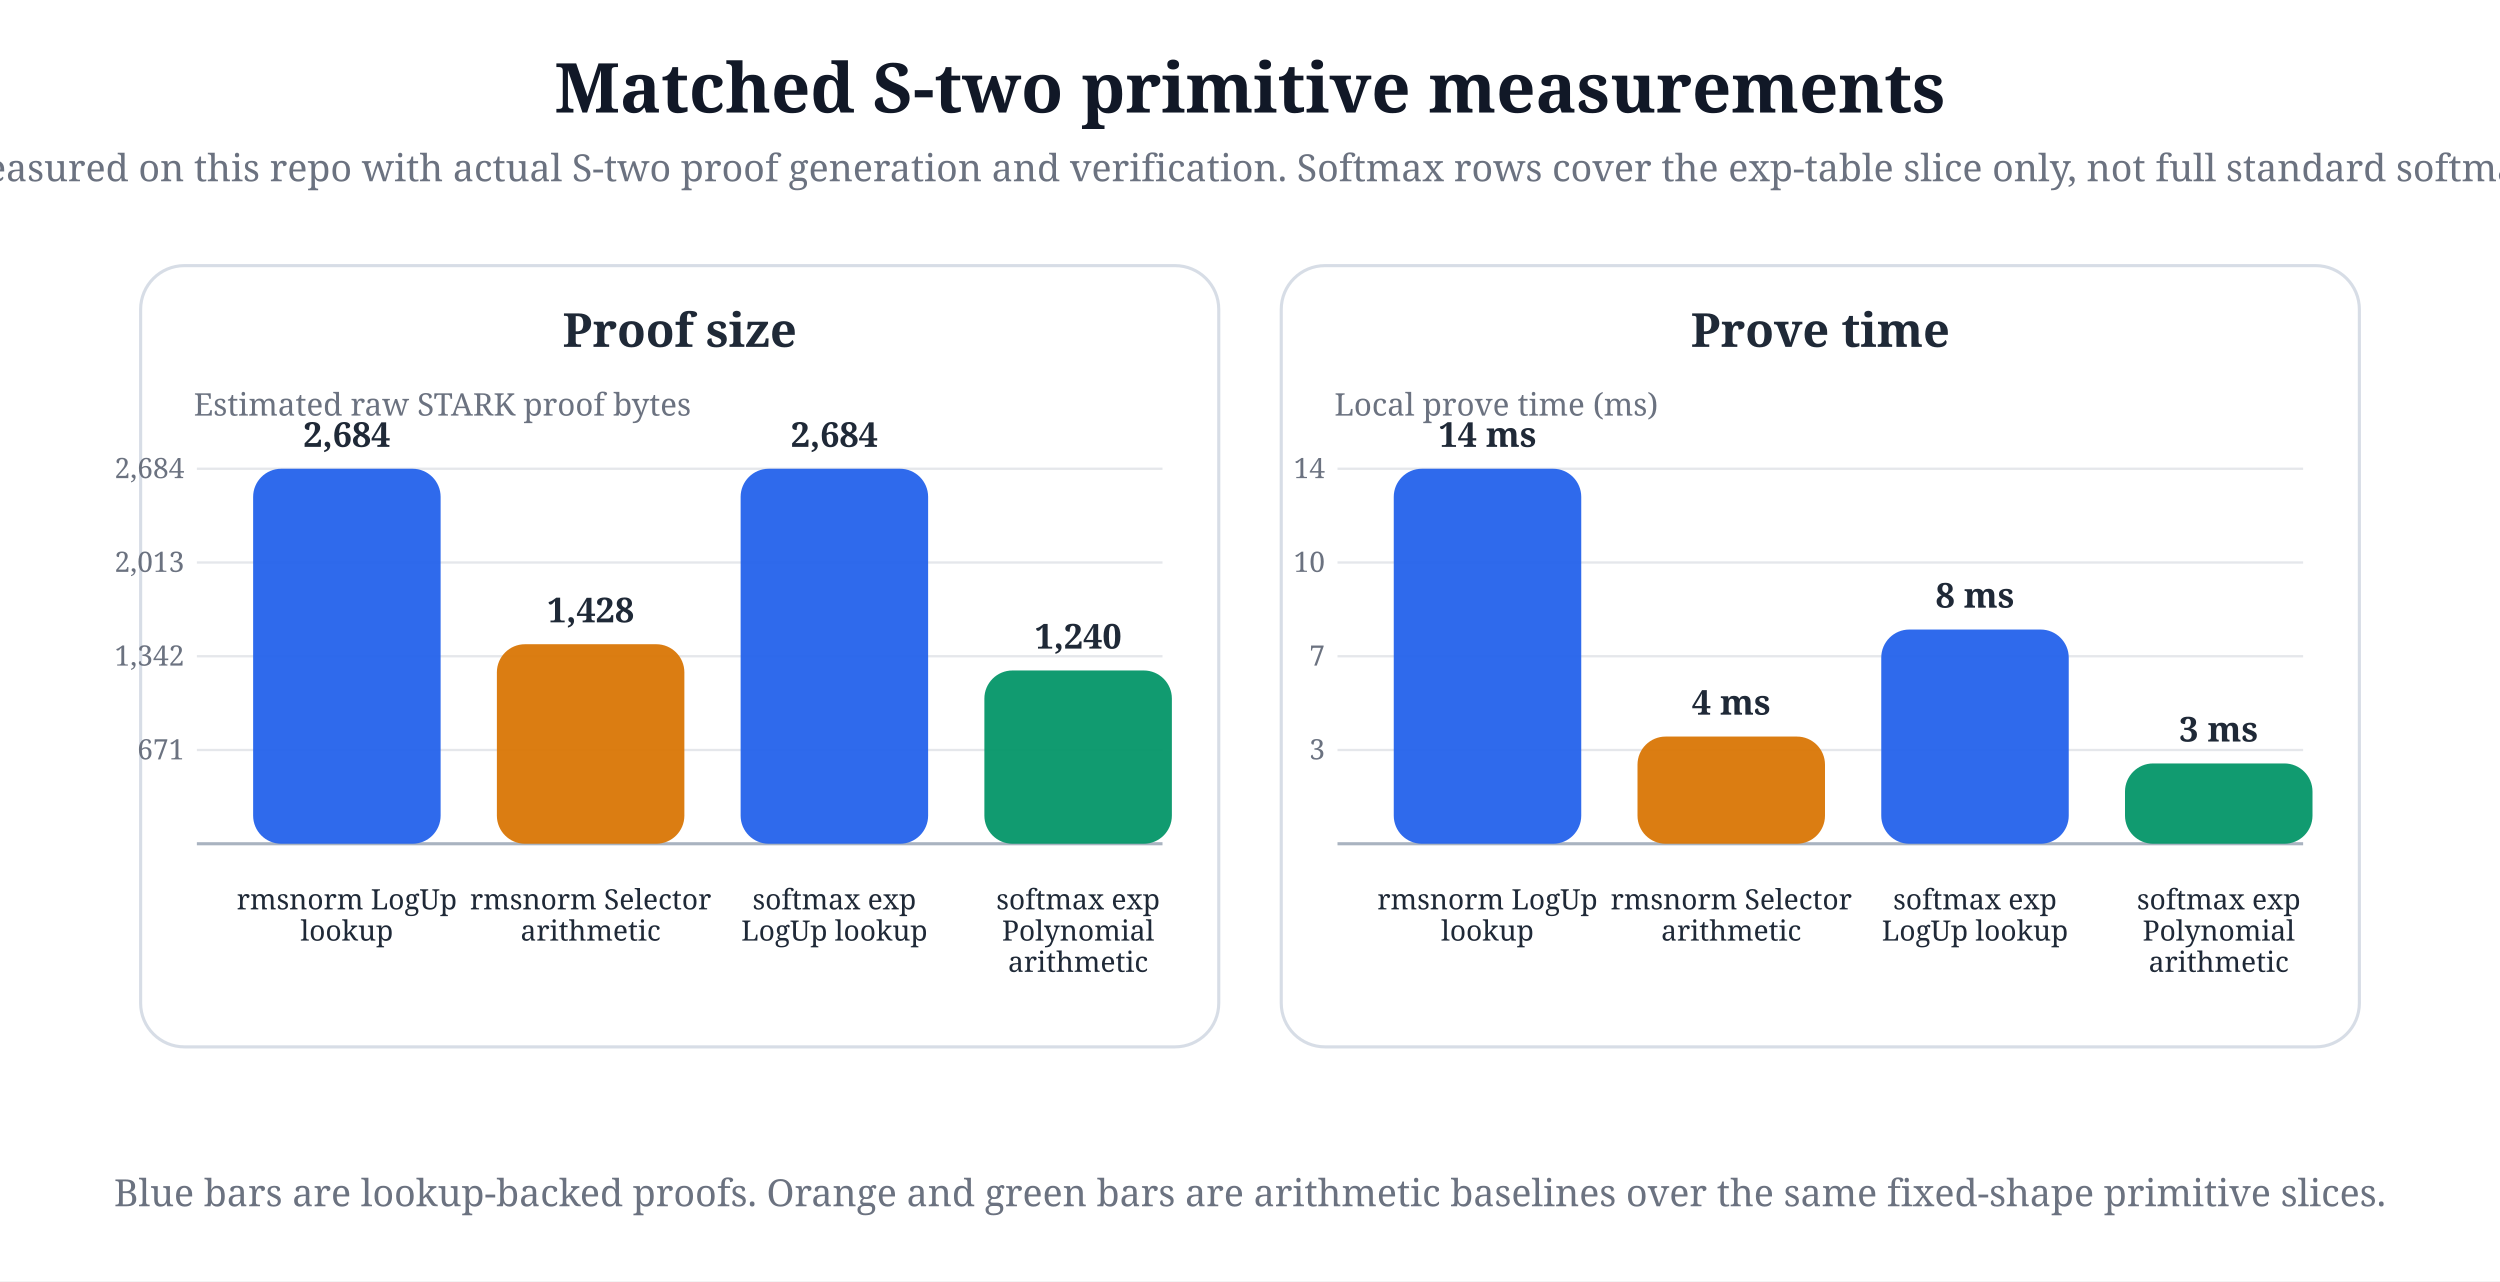
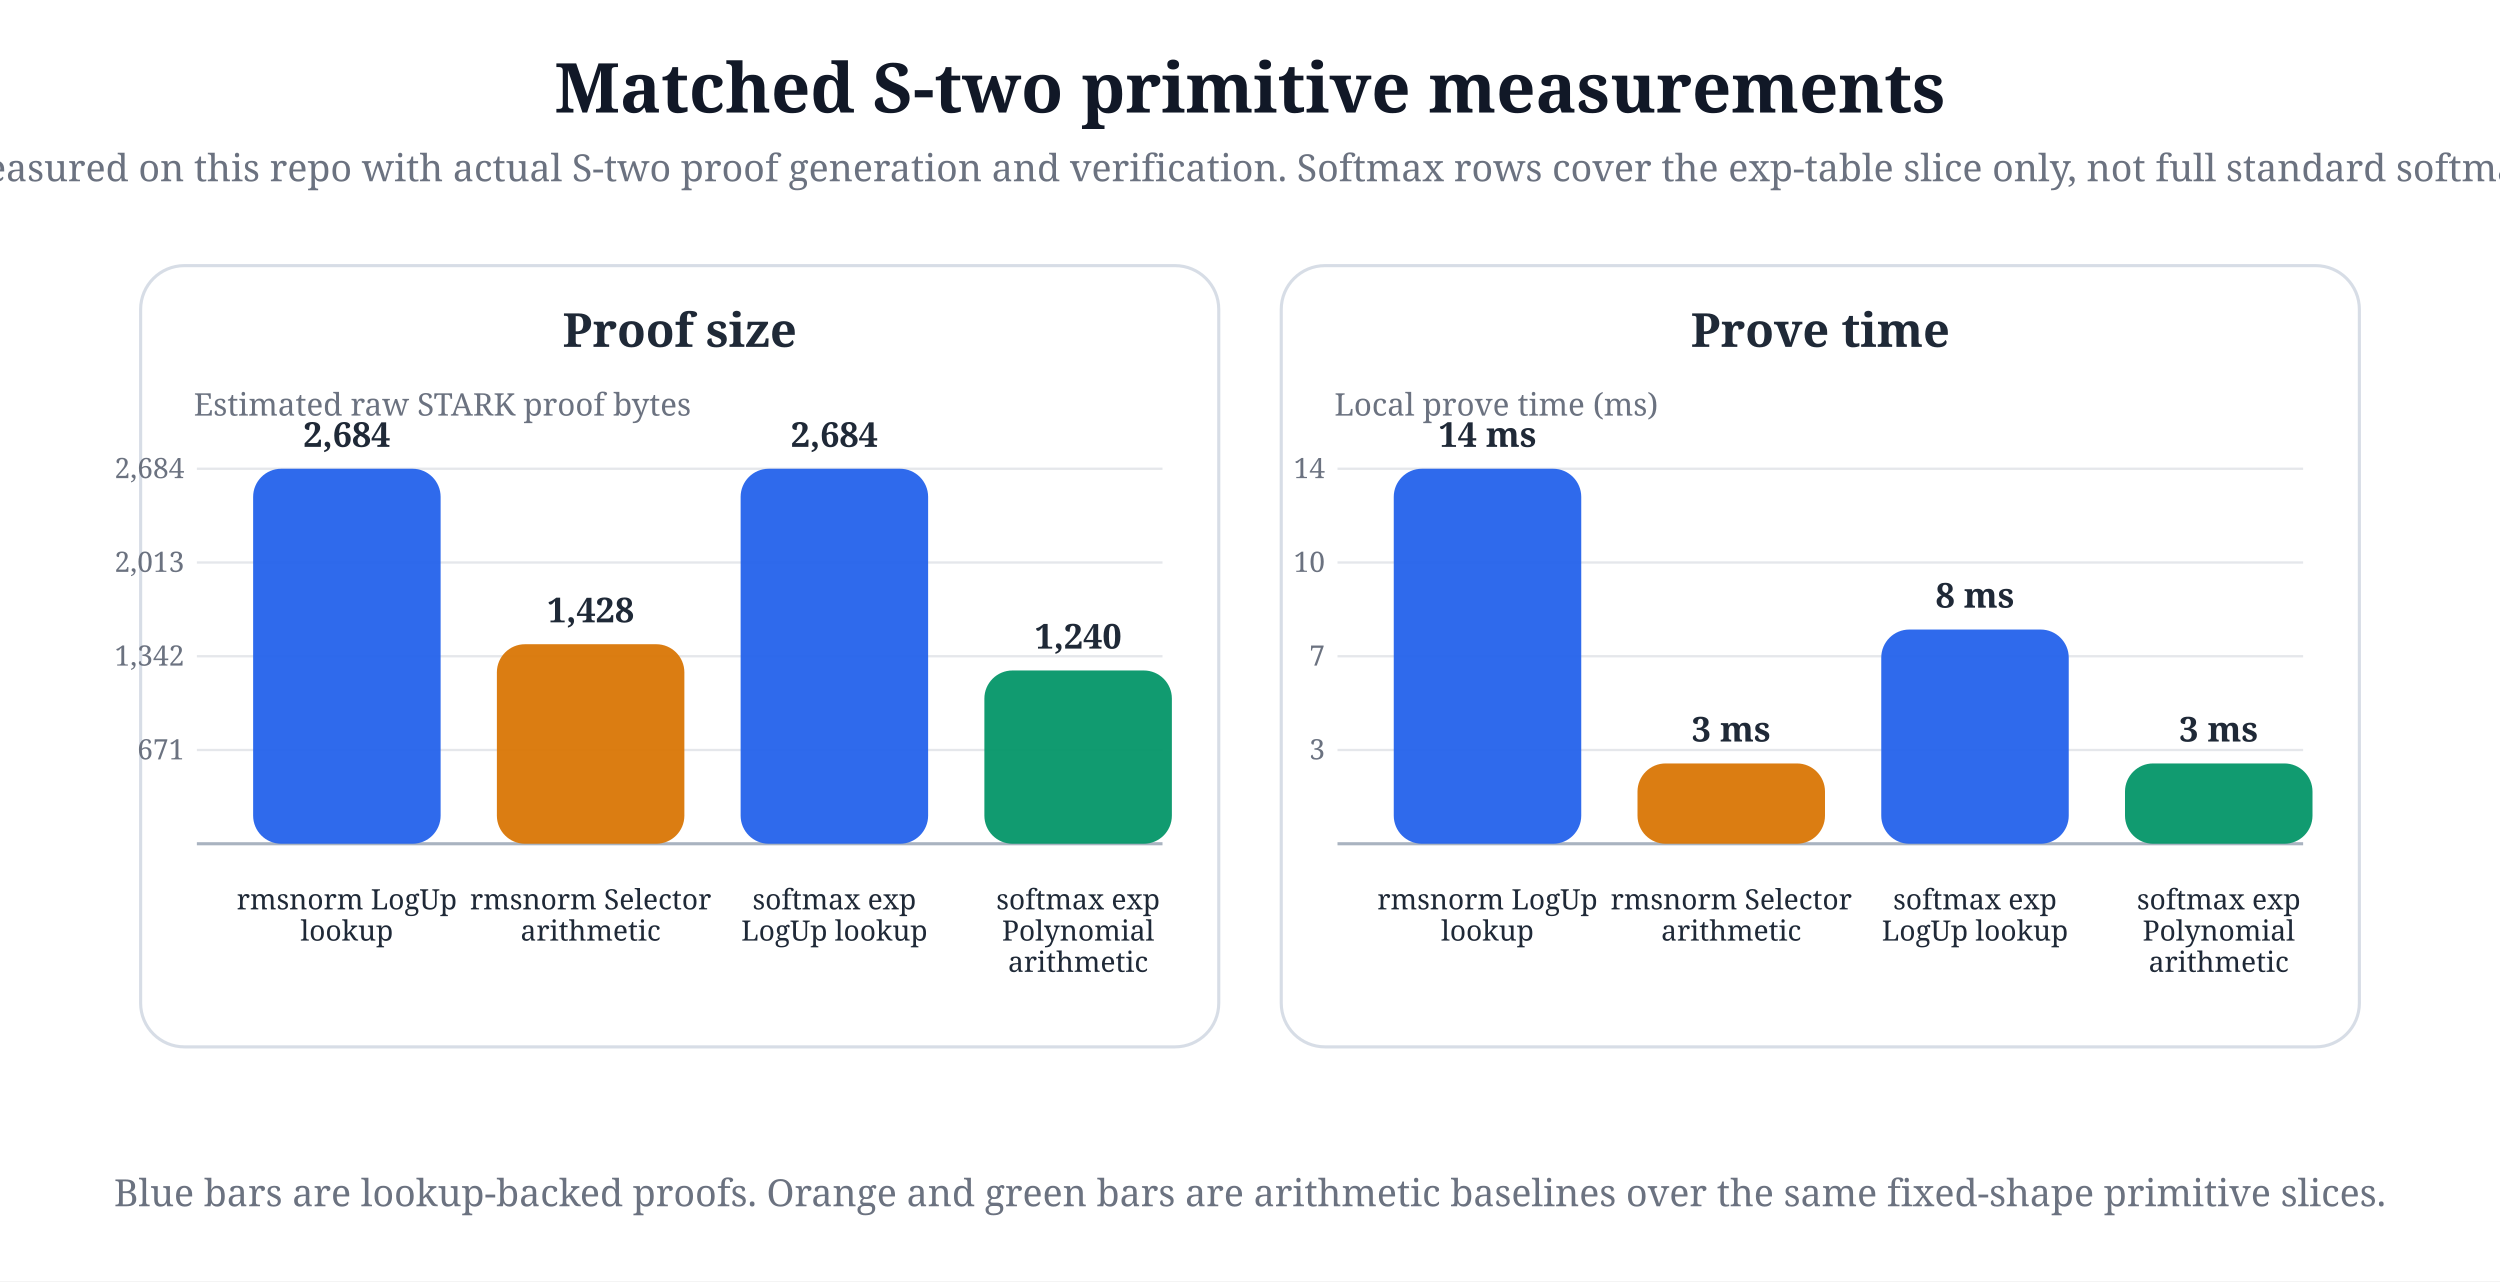
<svg xmlns="http://www.w3.org/2000/svg" width="1600" height="820" viewBox="0 0 1600 820">
  <rect width="100%" height="100%" fill="white" />
  <text x="800.0" y="72" text-anchor="middle" font-family="STIX Two Text, Georgia, serif" font-size="44" font-weight="700" fill="#111827">
    Matched S-two primitive measurements
  </text>
  <text x="800.0" y="116" text-anchor="middle" font-family="STIX Two Text, Georgia, serif" font-size="24" fill="#6B7280">
    Measured on this repo with actual S-two proof generation and verification. Softmax rows cover the exp-table slice only, not full standard softmax.
  </text>
  <rect x="90" y="170" width="690" height="500" rx="28" fill="white" stroke="#D7DDE6" stroke-width="2" />
  <text x="435.0" y="222.0" text-anchor="middle" font-family="STIX Two Text, Georgia, serif" font-size="30" font-weight="600" fill="#1F2937">Proof size</text>
  <text x="124.0" y="266.0" text-anchor="start" font-family="STIX Two Text, Georgia, serif" font-size="20" font-weight="400" fill="#6B7280">Estimated raw STARK proof bytes</text>
  <line x1="126" y1="540" x2="744" y2="540" stroke="#A9B3C0" stroke-width="2" />
  <line x1="126" y1="480.0" x2="744" y2="480.0" stroke="#E5E7EB" stroke-width="1.5" />
  <text x="118" y="486.0" text-anchor="end" font-family="STIX Two Text, Georgia, serif" font-size="18" fill="#6B7280">671</text>
  <line x1="126" y1="420.0" x2="744" y2="420.0" stroke="#E5E7EB" stroke-width="1.5" />
  <text x="118" y="426.0" text-anchor="end" font-family="STIX Two Text, Georgia, serif" font-size="18" fill="#6B7280">1,342</text>
  <line x1="126" y1="360.0" x2="744" y2="360.0" stroke="#E5E7EB" stroke-width="1.5" />
  <text x="118" y="366.0" text-anchor="end" font-family="STIX Two Text, Georgia, serif" font-size="18" fill="#6B7280">2,013</text>
  <line x1="126" y1="300.0" x2="744" y2="300.0" stroke="#E5E7EB" stroke-width="1.5" />
  <text x="118" y="306.0" text-anchor="end" font-family="STIX Two Text, Georgia, serif" font-size="18" fill="#6B7280">2,684</text>
  <rect x="162" y="300.0" width="120" height="240.0" rx="18" fill="#2563EB" opacity="0.95" />
  <text x="222.0" y="286.0" text-anchor="middle" font-family="STIX Two Text, Georgia, serif" font-size="22" font-weight="600" fill="#1F2937">2,684</text>
  <text x="222.0" y="582.0" text-anchor="middle" font-family="STIX Two Text, Georgia, serif" font-size="18" font-weight="400" fill="#1F2937">rmsnorm LogUp</text>
  <text x="222.0" y="602.0" text-anchor="middle" font-family="STIX Two Text, Georgia, serif" font-size="18" font-weight="400" fill="#1F2937">lookup</text>
  <rect x="318" y="412.3" width="120" height="127.7" rx="18" fill="#D97706" opacity="0.95" />
  <text x="378.0" y="398.3" text-anchor="middle" font-family="STIX Two Text, Georgia, serif" font-size="22" font-weight="600" fill="#1F2937">1,428</text>
  <text x="378.0" y="582.0" text-anchor="middle" font-family="STIX Two Text, Georgia, serif" font-size="18" font-weight="400" fill="#1F2937">rmsnorm Selector</text>
  <text x="378.0" y="602.0" text-anchor="middle" font-family="STIX Two Text, Georgia, serif" font-size="18" font-weight="400" fill="#1F2937">arithmetic</text>
  <rect x="474" y="300.0" width="120" height="240.0" rx="18" fill="#2563EB" opacity="0.95" />
  <text x="534.0" y="286.0" text-anchor="middle" font-family="STIX Two Text, Georgia, serif" font-size="22" font-weight="600" fill="#1F2937">2,684</text>
  <text x="534.0" y="582.0" text-anchor="middle" font-family="STIX Two Text, Georgia, serif" font-size="18" font-weight="400" fill="#1F2937">softmax exp</text>
  <text x="534.0" y="602.0" text-anchor="middle" font-family="STIX Two Text, Georgia, serif" font-size="18" font-weight="400" fill="#1F2937">LogUp lookup</text>
  <rect x="630" y="429.1" width="120" height="110.9" rx="18" fill="#059669" opacity="0.95" />
  <text x="690.0" y="415.1" text-anchor="middle" font-family="STIX Two Text, Georgia, serif" font-size="22" font-weight="600" fill="#1F2937">1,240</text>
  <text x="690.0" y="582.0" text-anchor="middle" font-family="STIX Two Text, Georgia, serif" font-size="18" font-weight="400" fill="#1F2937">softmax exp</text>
  <text x="690.0" y="602.0" text-anchor="middle" font-family="STIX Two Text, Georgia, serif" font-size="18" font-weight="400" fill="#1F2937">Polynomial</text>
  <text x="690.0" y="622.0" text-anchor="middle" font-family="STIX Two Text, Georgia, serif" font-size="18" font-weight="400" fill="#1F2937">arithmetic</text>
  <rect x="820" y="170" width="690" height="500" rx="28" fill="white" stroke="#D7DDE6" stroke-width="2" />
  <text x="1165.0" y="222.0" text-anchor="middle" font-family="STIX Two Text, Georgia, serif" font-size="30" font-weight="600" fill="#1F2937">Prove time</text>
  <text x="854.0" y="266.0" text-anchor="start" font-family="STIX Two Text, Georgia, serif" font-size="20" font-weight="400" fill="#6B7280">Local prove time (ms)</text>
  <line x1="856" y1="540" x2="1474" y2="540" stroke="#A9B3C0" stroke-width="2" />
  <line x1="856" y1="480.0" x2="1474" y2="480.0" stroke="#E5E7EB" stroke-width="1.5" />
  <text x="848" y="486.0" text-anchor="end" font-family="STIX Two Text, Georgia, serif" font-size="18" fill="#6B7280">3</text>
  <line x1="856" y1="420.0" x2="1474" y2="420.0" stroke="#E5E7EB" stroke-width="1.5" />
  <text x="848" y="426.0" text-anchor="end" font-family="STIX Two Text, Georgia, serif" font-size="18" fill="#6B7280">7</text>
  <line x1="856" y1="360.0" x2="1474" y2="360.0" stroke="#E5E7EB" stroke-width="1.5" />
  <text x="848" y="366.0" text-anchor="end" font-family="STIX Two Text, Georgia, serif" font-size="18" fill="#6B7280">10</text>
  <line x1="856" y1="300.0" x2="1474" y2="300.0" stroke="#E5E7EB" stroke-width="1.5" />
  <text x="848" y="306.0" text-anchor="end" font-family="STIX Two Text, Georgia, serif" font-size="18" fill="#6B7280">14</text>
  <rect x="892" y="300.0" width="120" height="240.0" rx="18" fill="#2563EB" opacity="0.95" />
  <text x="952.0" y="286.0" text-anchor="middle" font-family="STIX Two Text, Georgia, serif" font-size="22" font-weight="600" fill="#1F2937">14 ms</text>
  <text x="952.0" y="582.0" text-anchor="middle" font-family="STIX Two Text, Georgia, serif" font-size="18" font-weight="400" fill="#1F2937">rmsnorm LogUp</text>
  <text x="952.0" y="602.0" text-anchor="middle" font-family="STIX Two Text, Georgia, serif" font-size="18" font-weight="400" fill="#1F2937">lookup</text>
-   <rect x="1048" y="471.4" width="120" height="68.6" rx="18" fill="#D97706" opacity="0.95" />
-   <text x="1108.0" y="457.4" text-anchor="middle" font-family="STIX Two Text, Georgia, serif" font-size="22" font-weight="600" fill="#1F2937">4 ms</text>
+   <rect x="1048" y="488.6" width="120" height="51.4" rx="18" fill="#D97706" opacity="0.95" />
+   <text x="1108.0" y="474.6" text-anchor="middle" font-family="STIX Two Text, Georgia, serif" font-size="22" font-weight="600" fill="#1F2937">3 ms</text>
  <text x="1108.0" y="582.0" text-anchor="middle" font-family="STIX Two Text, Georgia, serif" font-size="18" font-weight="400" fill="#1F2937">rmsnorm Selector</text>
  <text x="1108.0" y="602.0" text-anchor="middle" font-family="STIX Two Text, Georgia, serif" font-size="18" font-weight="400" fill="#1F2937">arithmetic</text>
  <rect x="1204" y="402.9" width="120" height="137.1" rx="18" fill="#2563EB" opacity="0.95" />
  <text x="1264.0" y="388.9" text-anchor="middle" font-family="STIX Two Text, Georgia, serif" font-size="22" font-weight="600" fill="#1F2937">8 ms</text>
  <text x="1264.0" y="582.0" text-anchor="middle" font-family="STIX Two Text, Georgia, serif" font-size="18" font-weight="400" fill="#1F2937">softmax exp</text>
  <text x="1264.0" y="602.0" text-anchor="middle" font-family="STIX Two Text, Georgia, serif" font-size="18" font-weight="400" fill="#1F2937">LogUp lookup</text>
  <rect x="1360" y="488.6" width="120" height="51.4" rx="18" fill="#059669" opacity="0.95" />
  <text x="1420.0" y="474.6" text-anchor="middle" font-family="STIX Two Text, Georgia, serif" font-size="22" font-weight="600" fill="#1F2937">3 ms</text>
  <text x="1420.0" y="582.0" text-anchor="middle" font-family="STIX Two Text, Georgia, serif" font-size="18" font-weight="400" fill="#1F2937">softmax exp</text>
  <text x="1420.0" y="602.0" text-anchor="middle" font-family="STIX Two Text, Georgia, serif" font-size="18" font-weight="400" fill="#1F2937">Polynomial</text>
  <text x="1420.0" y="622.0" text-anchor="middle" font-family="STIX Two Text, Georgia, serif" font-size="18" font-weight="400" fill="#1F2937">arithmetic</text>
  <text x="800.0" y="772" text-anchor="middle" font-family="STIX Two Text, Georgia, serif" font-size="24" fill="#6B7280">
    Blue bars are lookup-backed proofs. Orange and green bars are arithmetic baselines over the same fixed-shape primitive slices.
  </text>
</svg>
